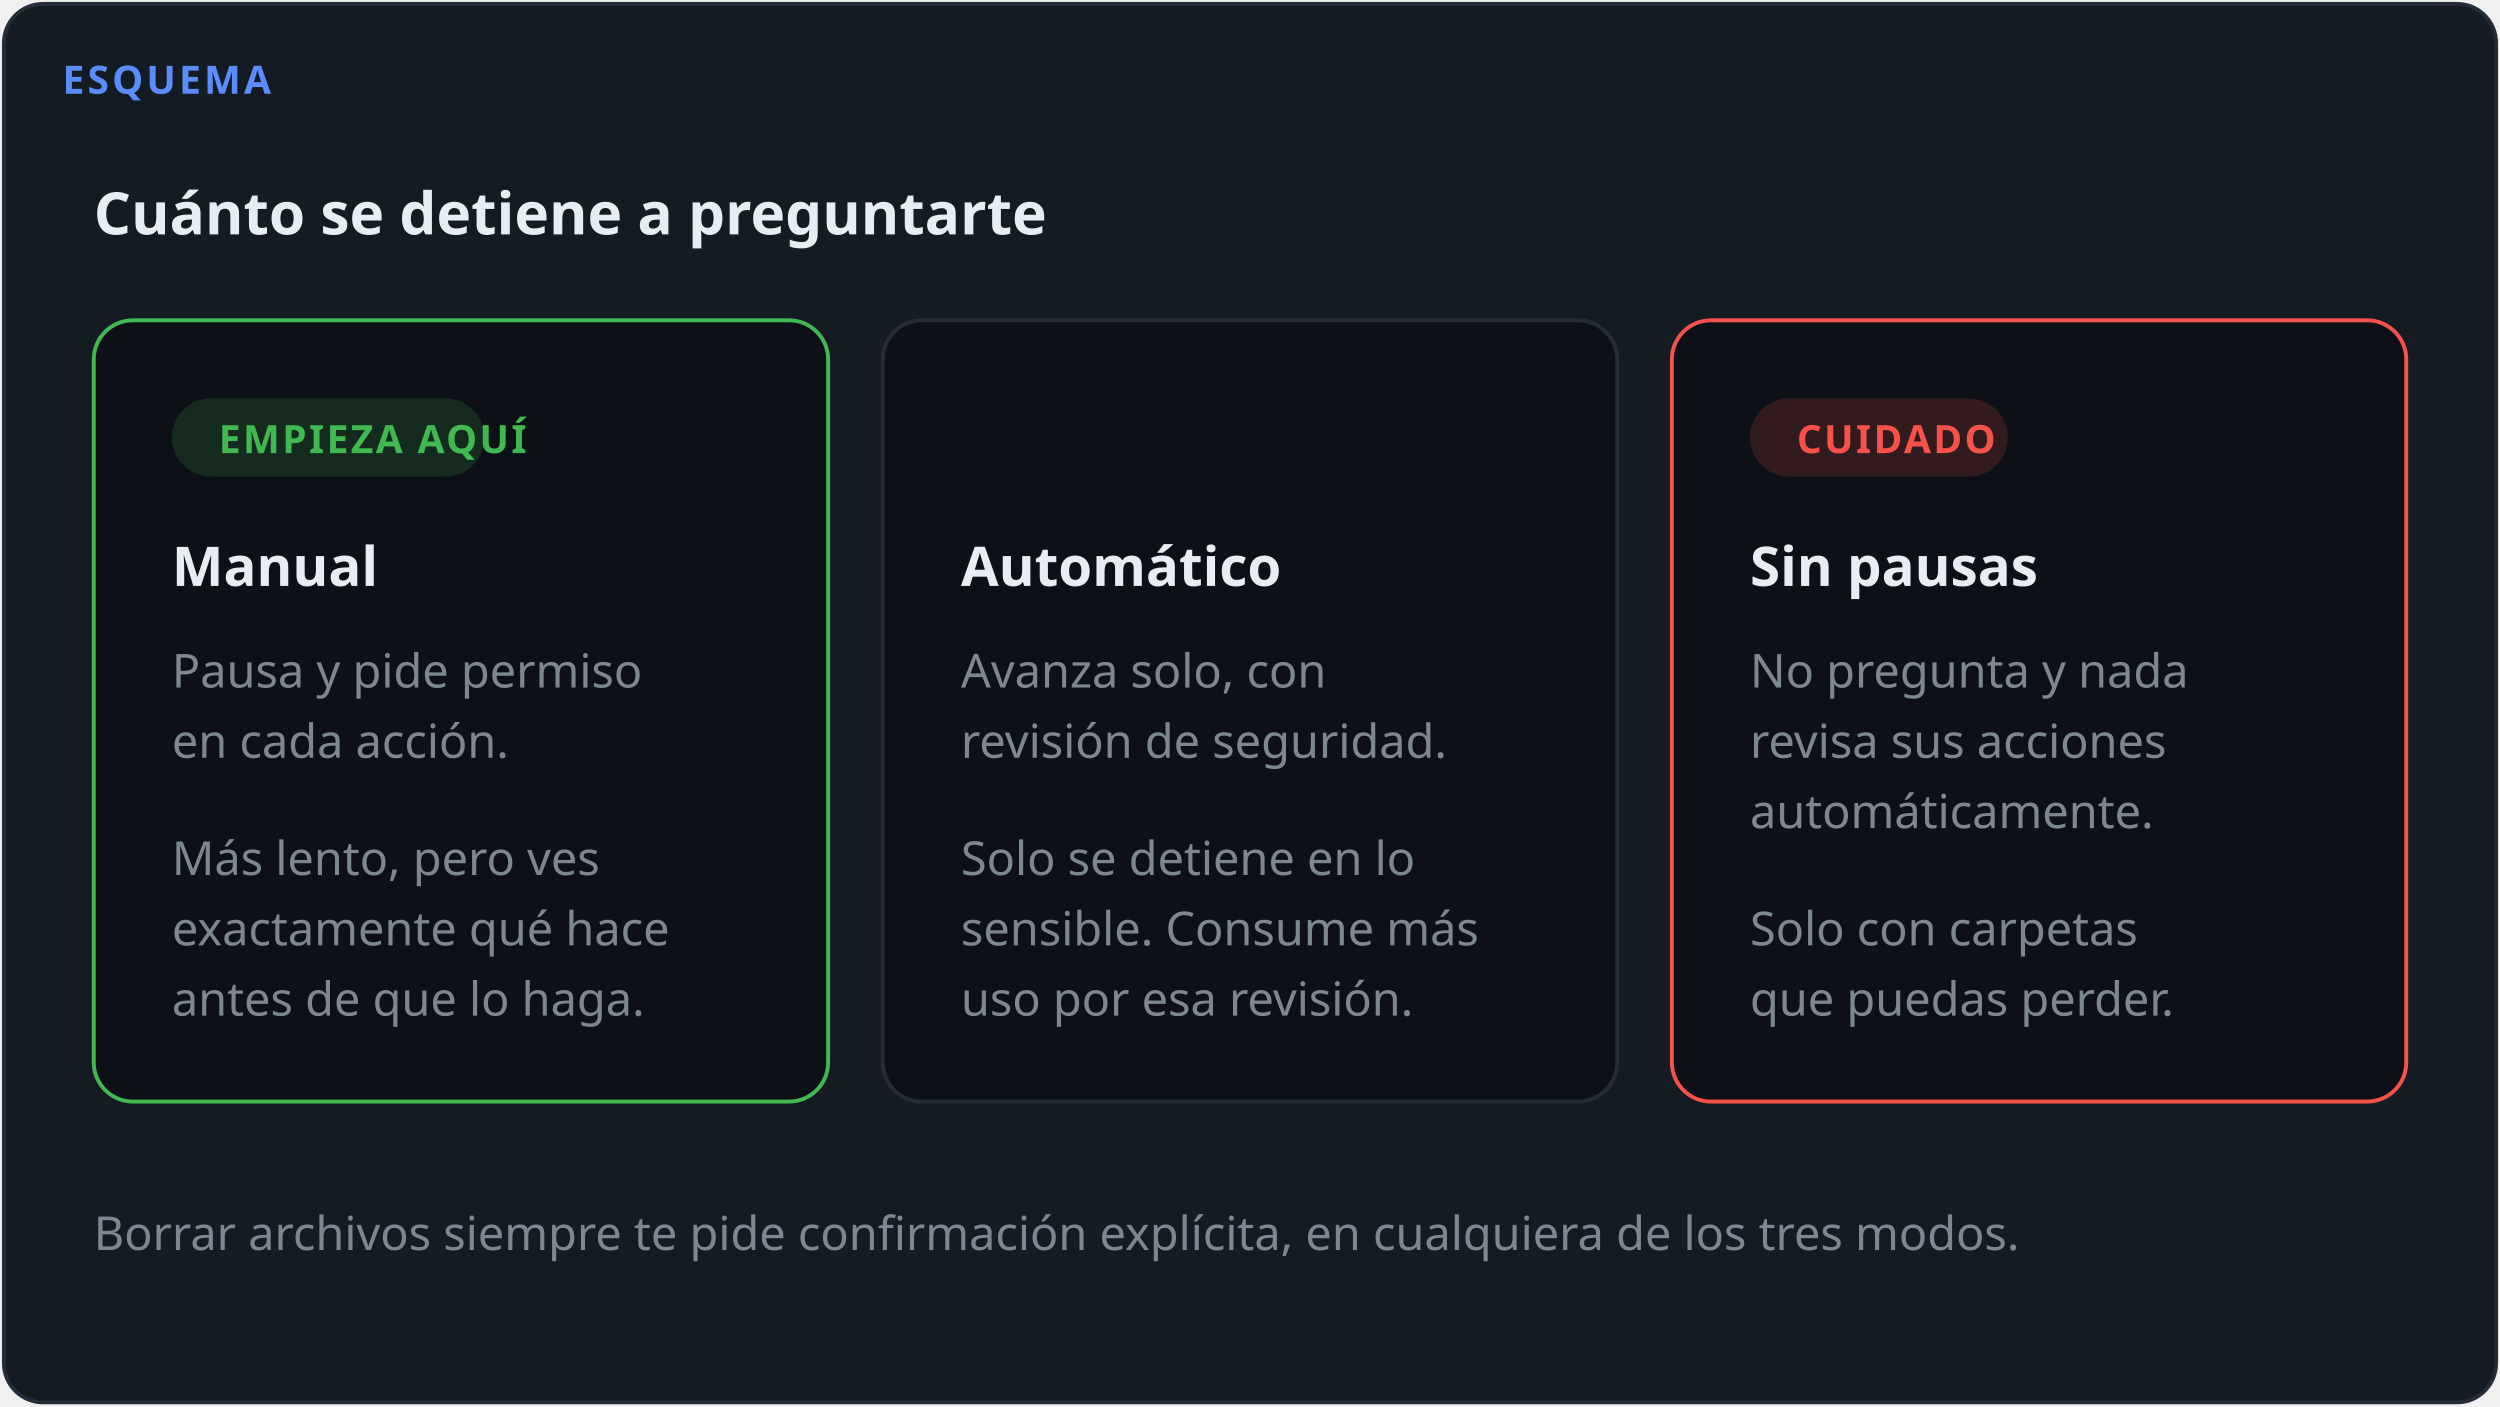
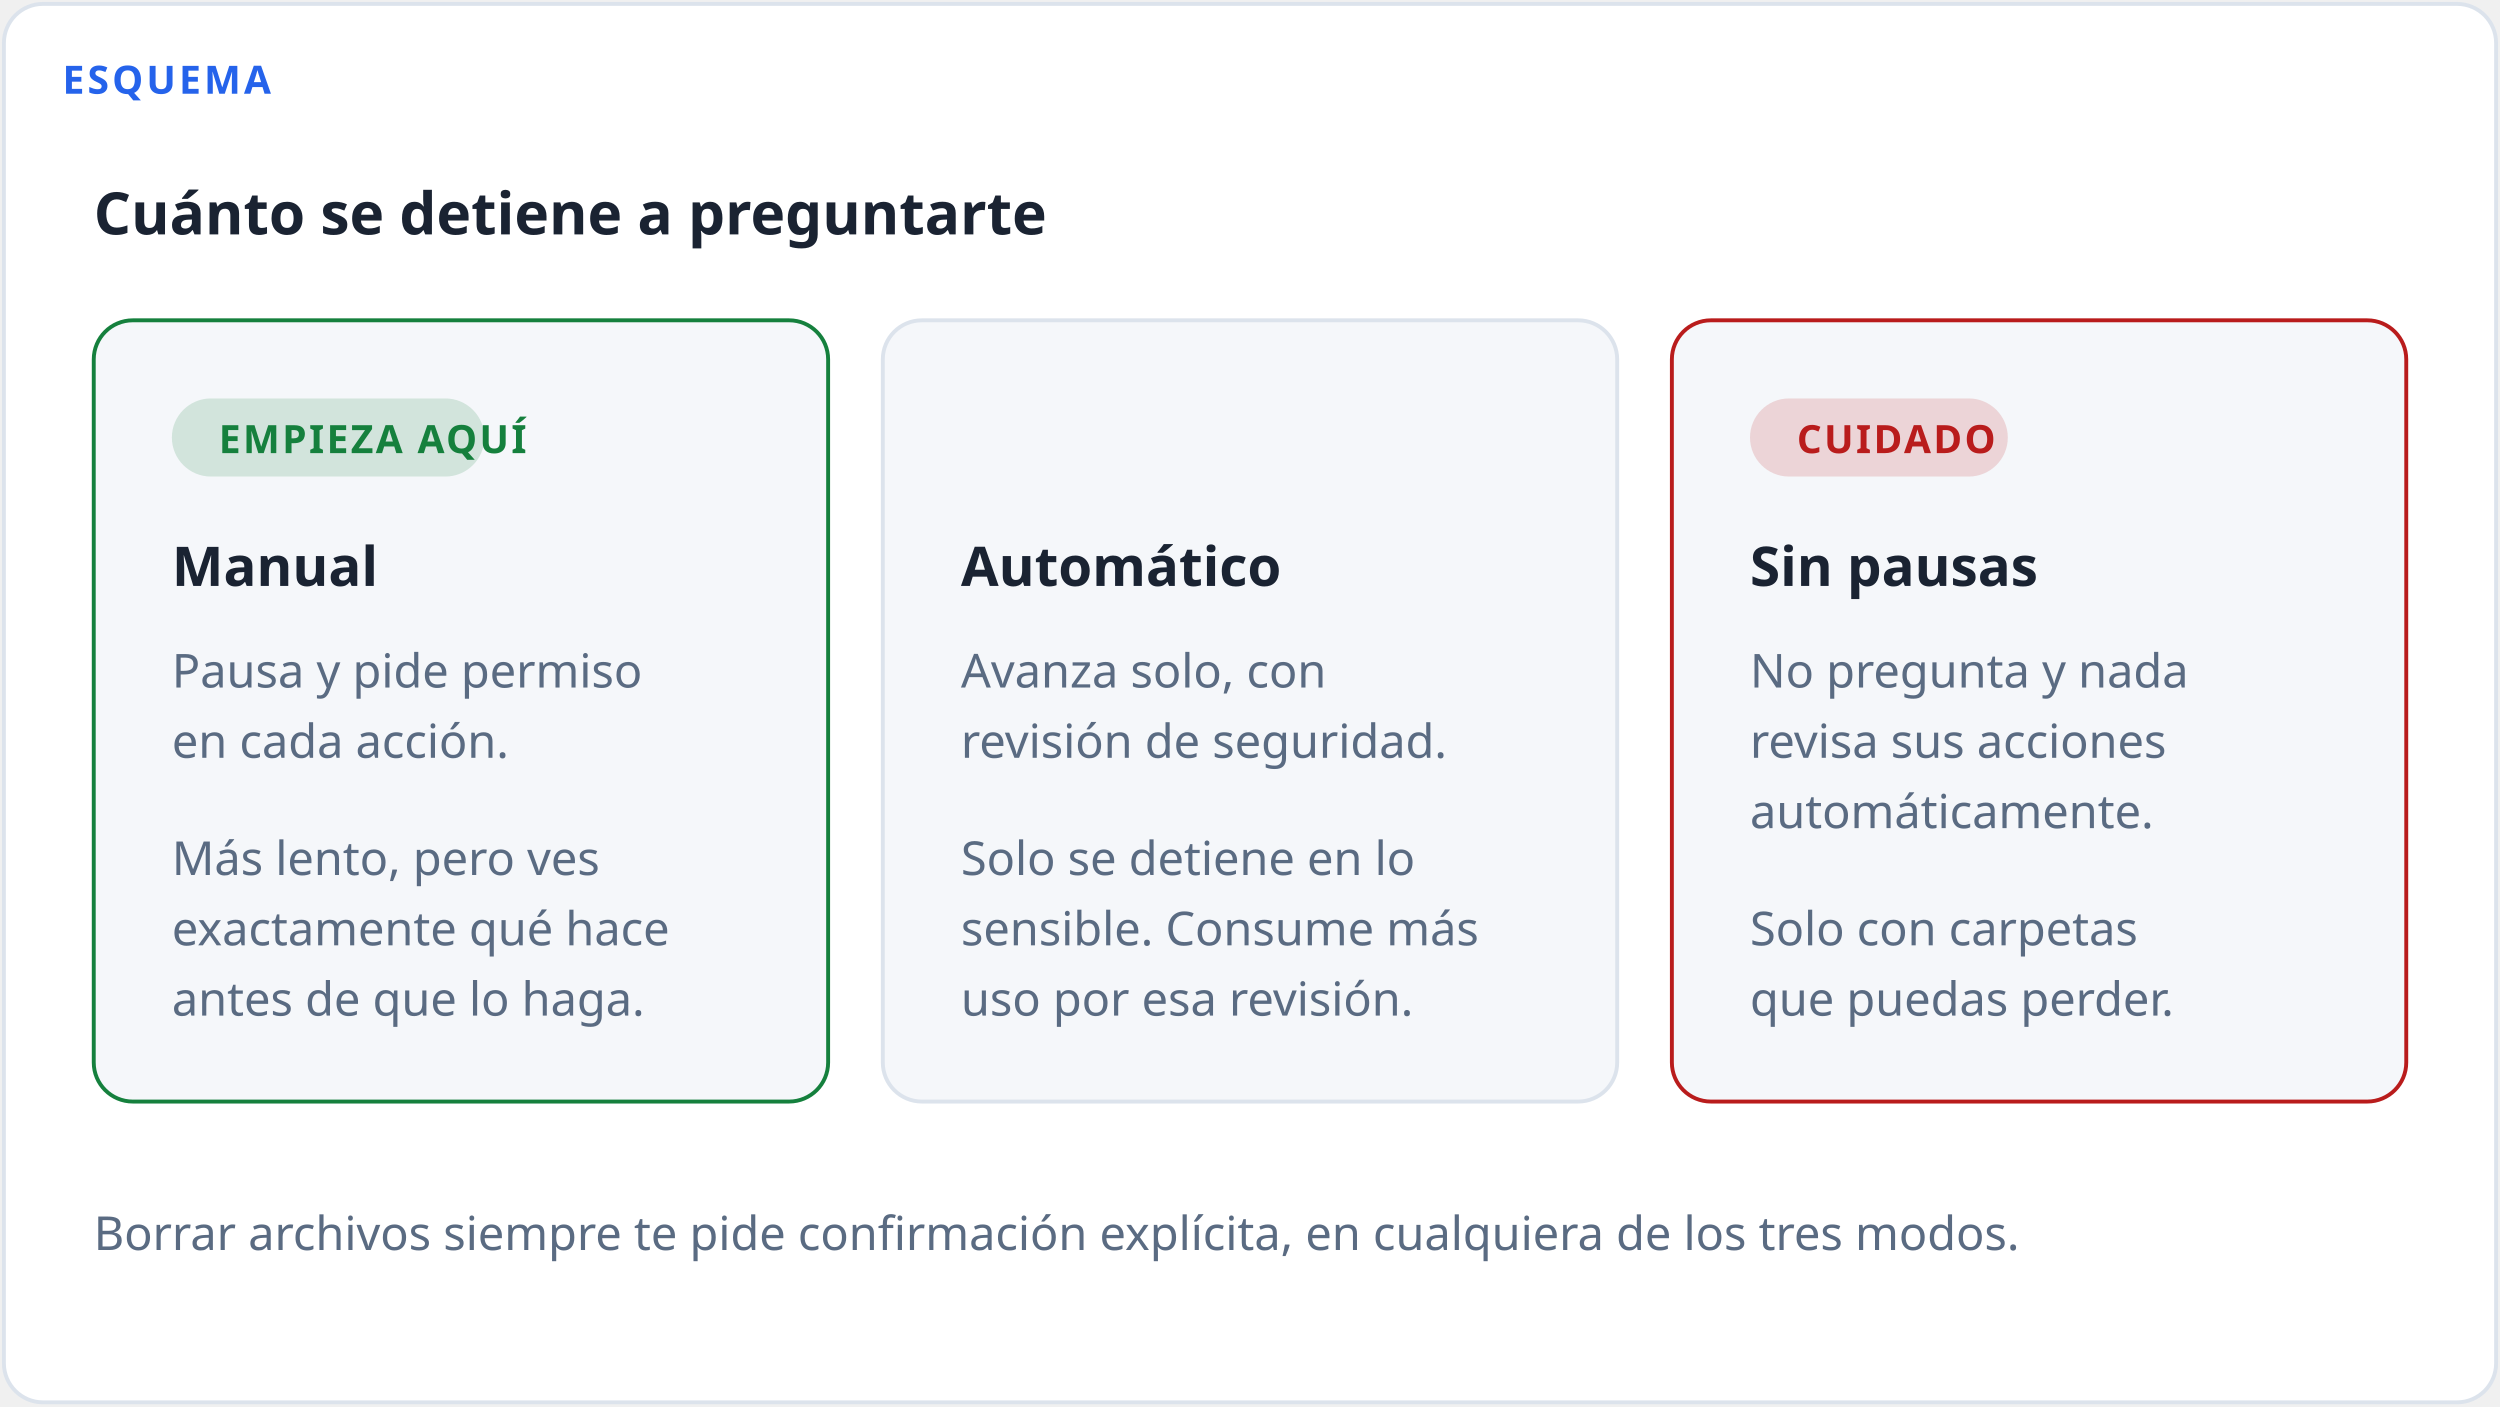
<svg xmlns="http://www.w3.org/2000/svg" viewBox="0 0 640 360" role="img" aria-label="Esquema comparando los tres modos de aprobación de Cowork: Manual, Automático y el modo que omite las pausas.">
  <style>
-     .s{fill:#151b23}.t{fill:#e6edf3;font:600 14px system-ui,sans-serif}
-     .m{fill:#7d8792;font:12px system-ui,sans-serif}
-     .tag{fill:#5b8cff;font:600 10px system-ui,sans-serif;letter-spacing:.08em}
-     .h{fill:#e6edf3;font:600 15px system-ui,sans-serif}
+     .s{fill:#ffffff}.t{fill:#1a2332;font:600 14px system-ui,sans-serif}
+     .m{fill:#5a6b82;font:12px system-ui,sans-serif}
+     .tag{fill:#2563eb;font:600 10px system-ui,sans-serif;letter-spacing:.08em}
+     .h{fill:#1a2332;font:600 15px system-ui,sans-serif}
    .pill{font:600 10px system-ui,sans-serif;letter-spacing:.06em}
  </style>
-   <rect x="1" y="1" width="638" height="358" rx="10" class="s" stroke="#232c37" />
+   <rect x="1" y="1" width="638" height="358" rx="10" class="s" stroke="#dce3ec" />
  <text x="16" y="24" class="tag">ESQUEMA</text>
  <text x="24" y="60" class="h">Cuánto se detiene a preguntarte</text>
-   <rect x="24" y="82" width="188" height="200" rx="10" fill="#0d1117" stroke="#3fb950" />
-   <rect x="44" y="102" width="80" height="20" rx="10" fill="#3fb950" fill-opacity=".16" />
-   <text x="56" y="116" class="pill" fill="#3fb950">EMPIEZA AQUÍ</text>
+   <rect x="24" y="82" width="188" height="200" rx="10" fill="#f5f7fa" stroke="#15803d" />
+   <rect x="44" y="102" width="80" height="20" rx="10" fill="#15803d" fill-opacity=".16" />
+   <text x="56" y="116" class="pill" fill="#15803d">EMPIEZA AQUÍ</text>
  <text x="44" y="150" class="t">Manual</text>
  <text x="44" y="176" class="m">Pausa y pide permiso</text>
  <text x="44" y="194" class="m">en cada acción.</text>
  <text x="44" y="224" class="m">Más lento, pero ves</text>
  <text x="44" y="242" class="m">exactamente qué hace</text>
  <text x="44" y="260" class="m">antes de que lo haga.</text>
-   <rect x="226" y="82" width="188" height="200" rx="10" fill="#0d1117" stroke="#232c37" />
+   <rect x="226" y="82" width="188" height="200" rx="10" fill="#f5f7fa" stroke="#dce3ec" />
  <text x="246" y="150" class="t">Automático</text>
  <text x="246" y="176" class="m">Avanza solo, con</text>
  <text x="246" y="194" class="m">revisión de seguridad.</text>
  <text x="246" y="224" class="m">Solo se detiene en lo</text>
  <text x="246" y="242" class="m">sensible. Consume más</text>
  <text x="246" y="260" class="m">uso por esa revisión.</text>
-   <rect x="428" y="82" width="188" height="200" rx="10" fill="#0d1117" stroke="#f85149" />
-   <rect x="448" y="102" width="66" height="20" rx="10" fill="#f85149" fill-opacity=".16" />
-   <text x="460" y="116" class="pill" fill="#f85149">CUIDADO</text>
+   <rect x="428" y="82" width="188" height="200" rx="10" fill="#f5f7fa" stroke="#b91c1c" />
+   <rect x="448" y="102" width="66" height="20" rx="10" fill="#b91c1c" fill-opacity=".16" />
+   <text x="460" y="116" class="pill" fill="#b91c1c">CUIDADO</text>
  <text x="448" y="150" class="t">Sin pausas</text>
  <text x="448" y="176" class="m">No pregunta y nada</text>
  <text x="448" y="194" class="m">revisa sus acciones</text>
  <text x="448" y="212" class="m">automáticamente.</text>
  <text x="448" y="242" class="m">Solo con carpetas</text>
  <text x="448" y="260" class="m">que puedas perder.</text>
  <text x="24" y="320" class="m">Borrar archivos siempre te pide confirmación explícita, en cualquiera de los tres modos.</text>
</svg>
